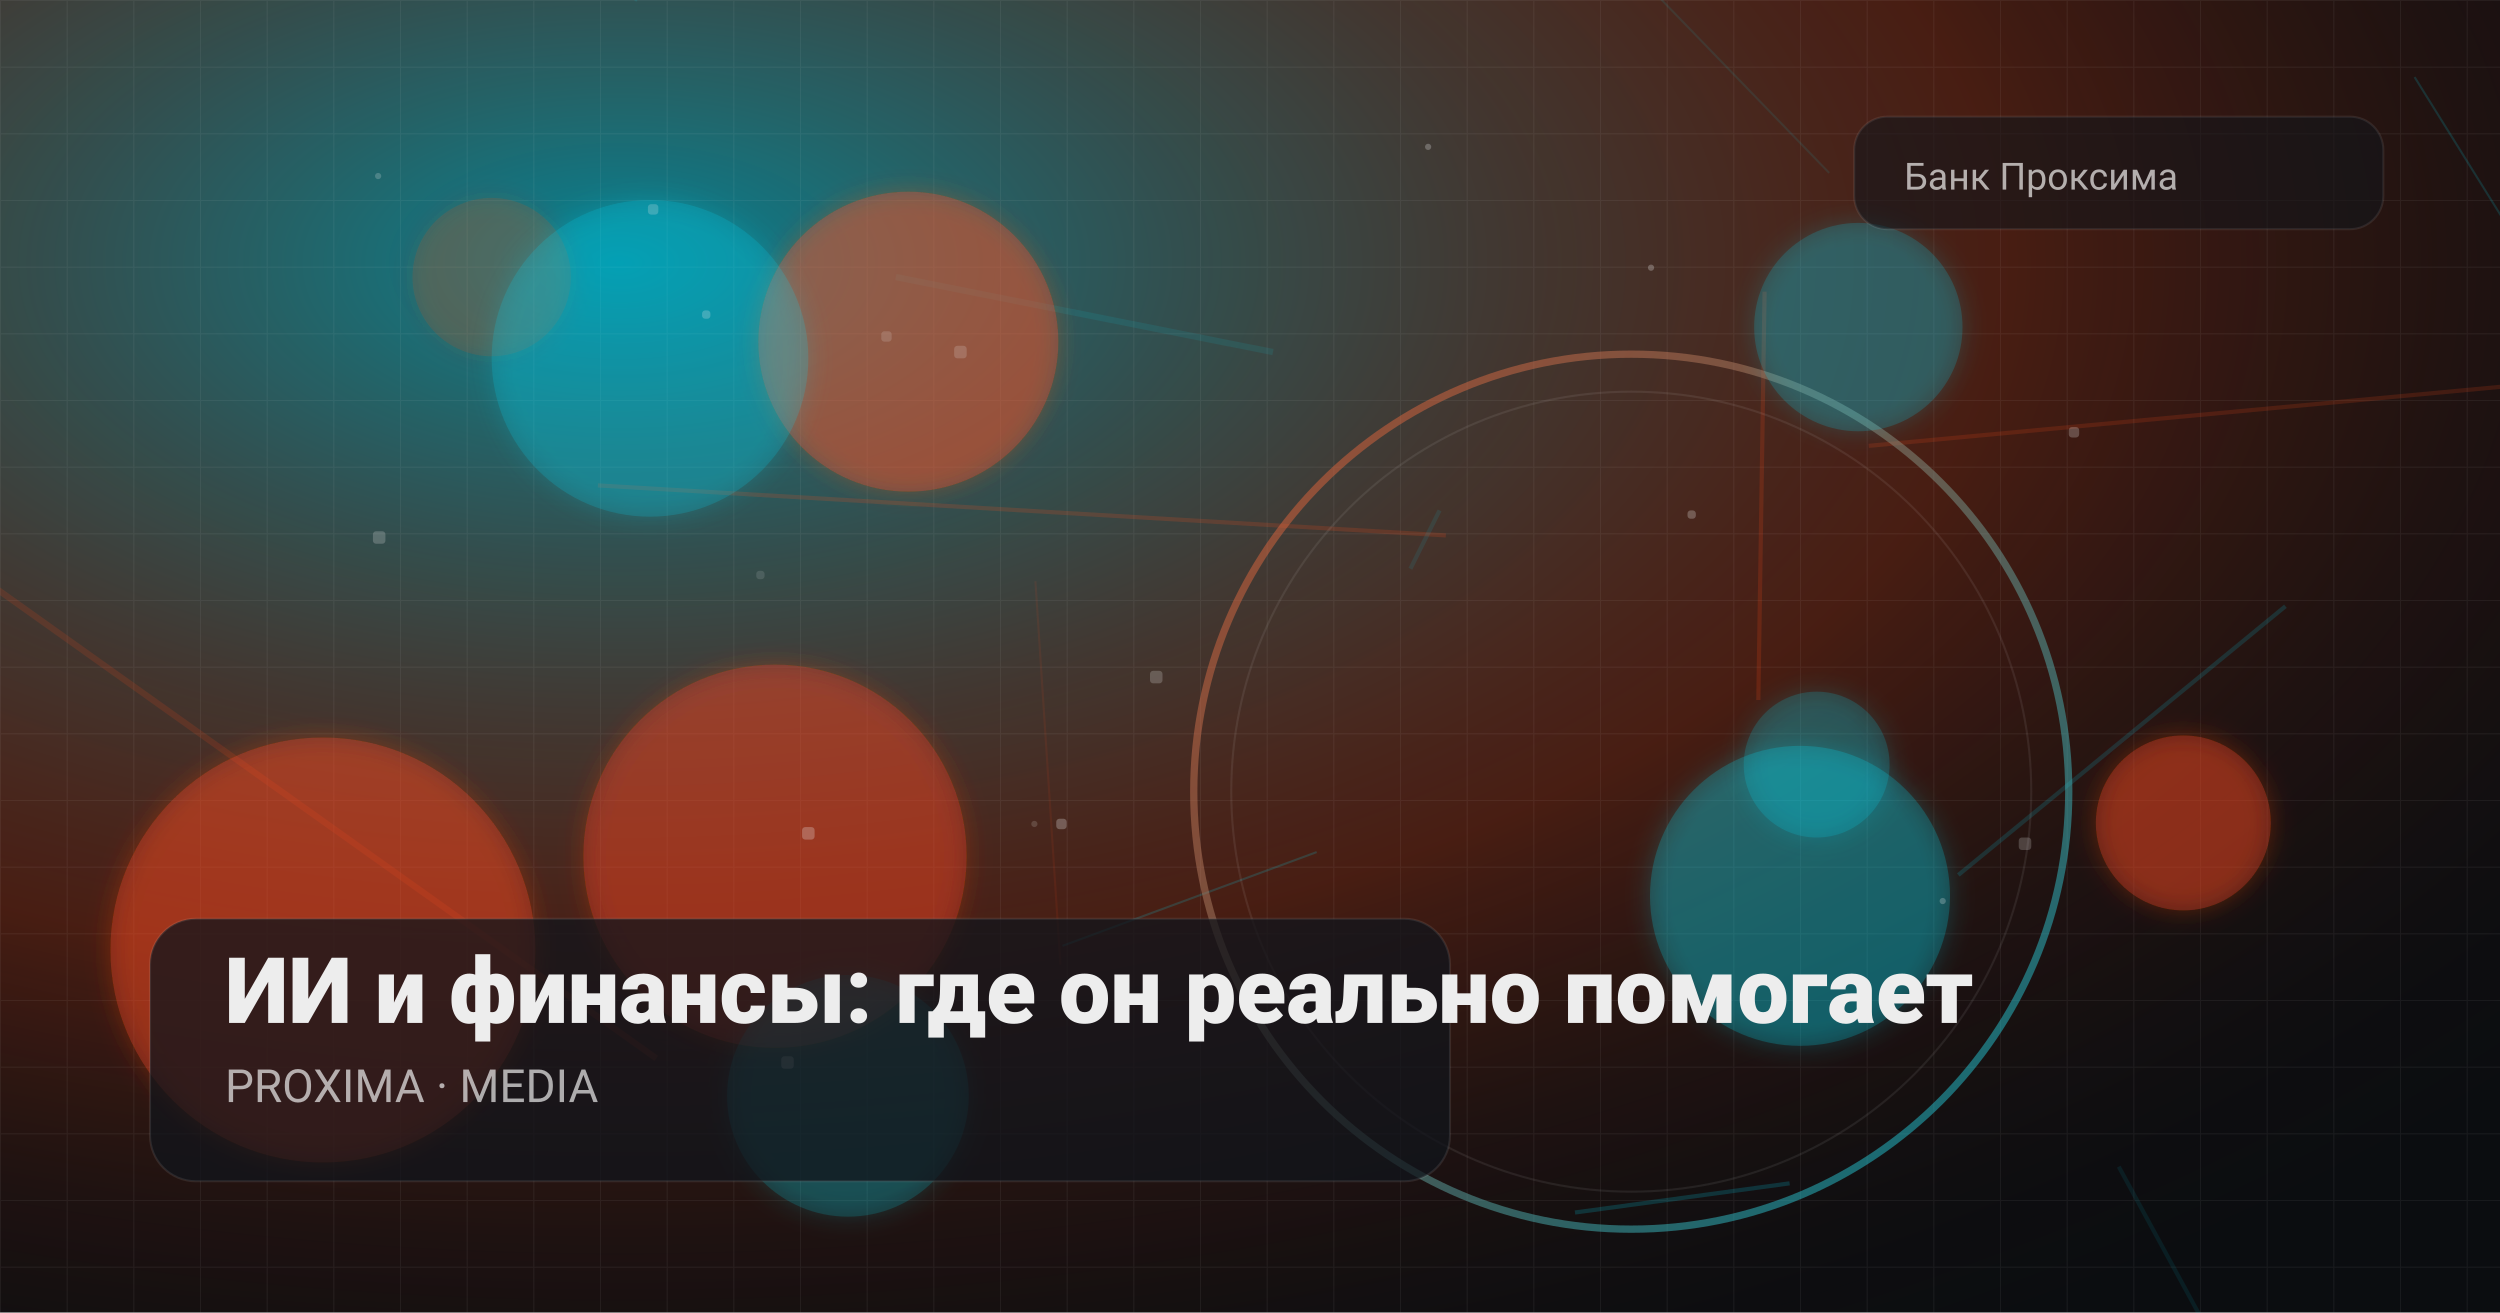
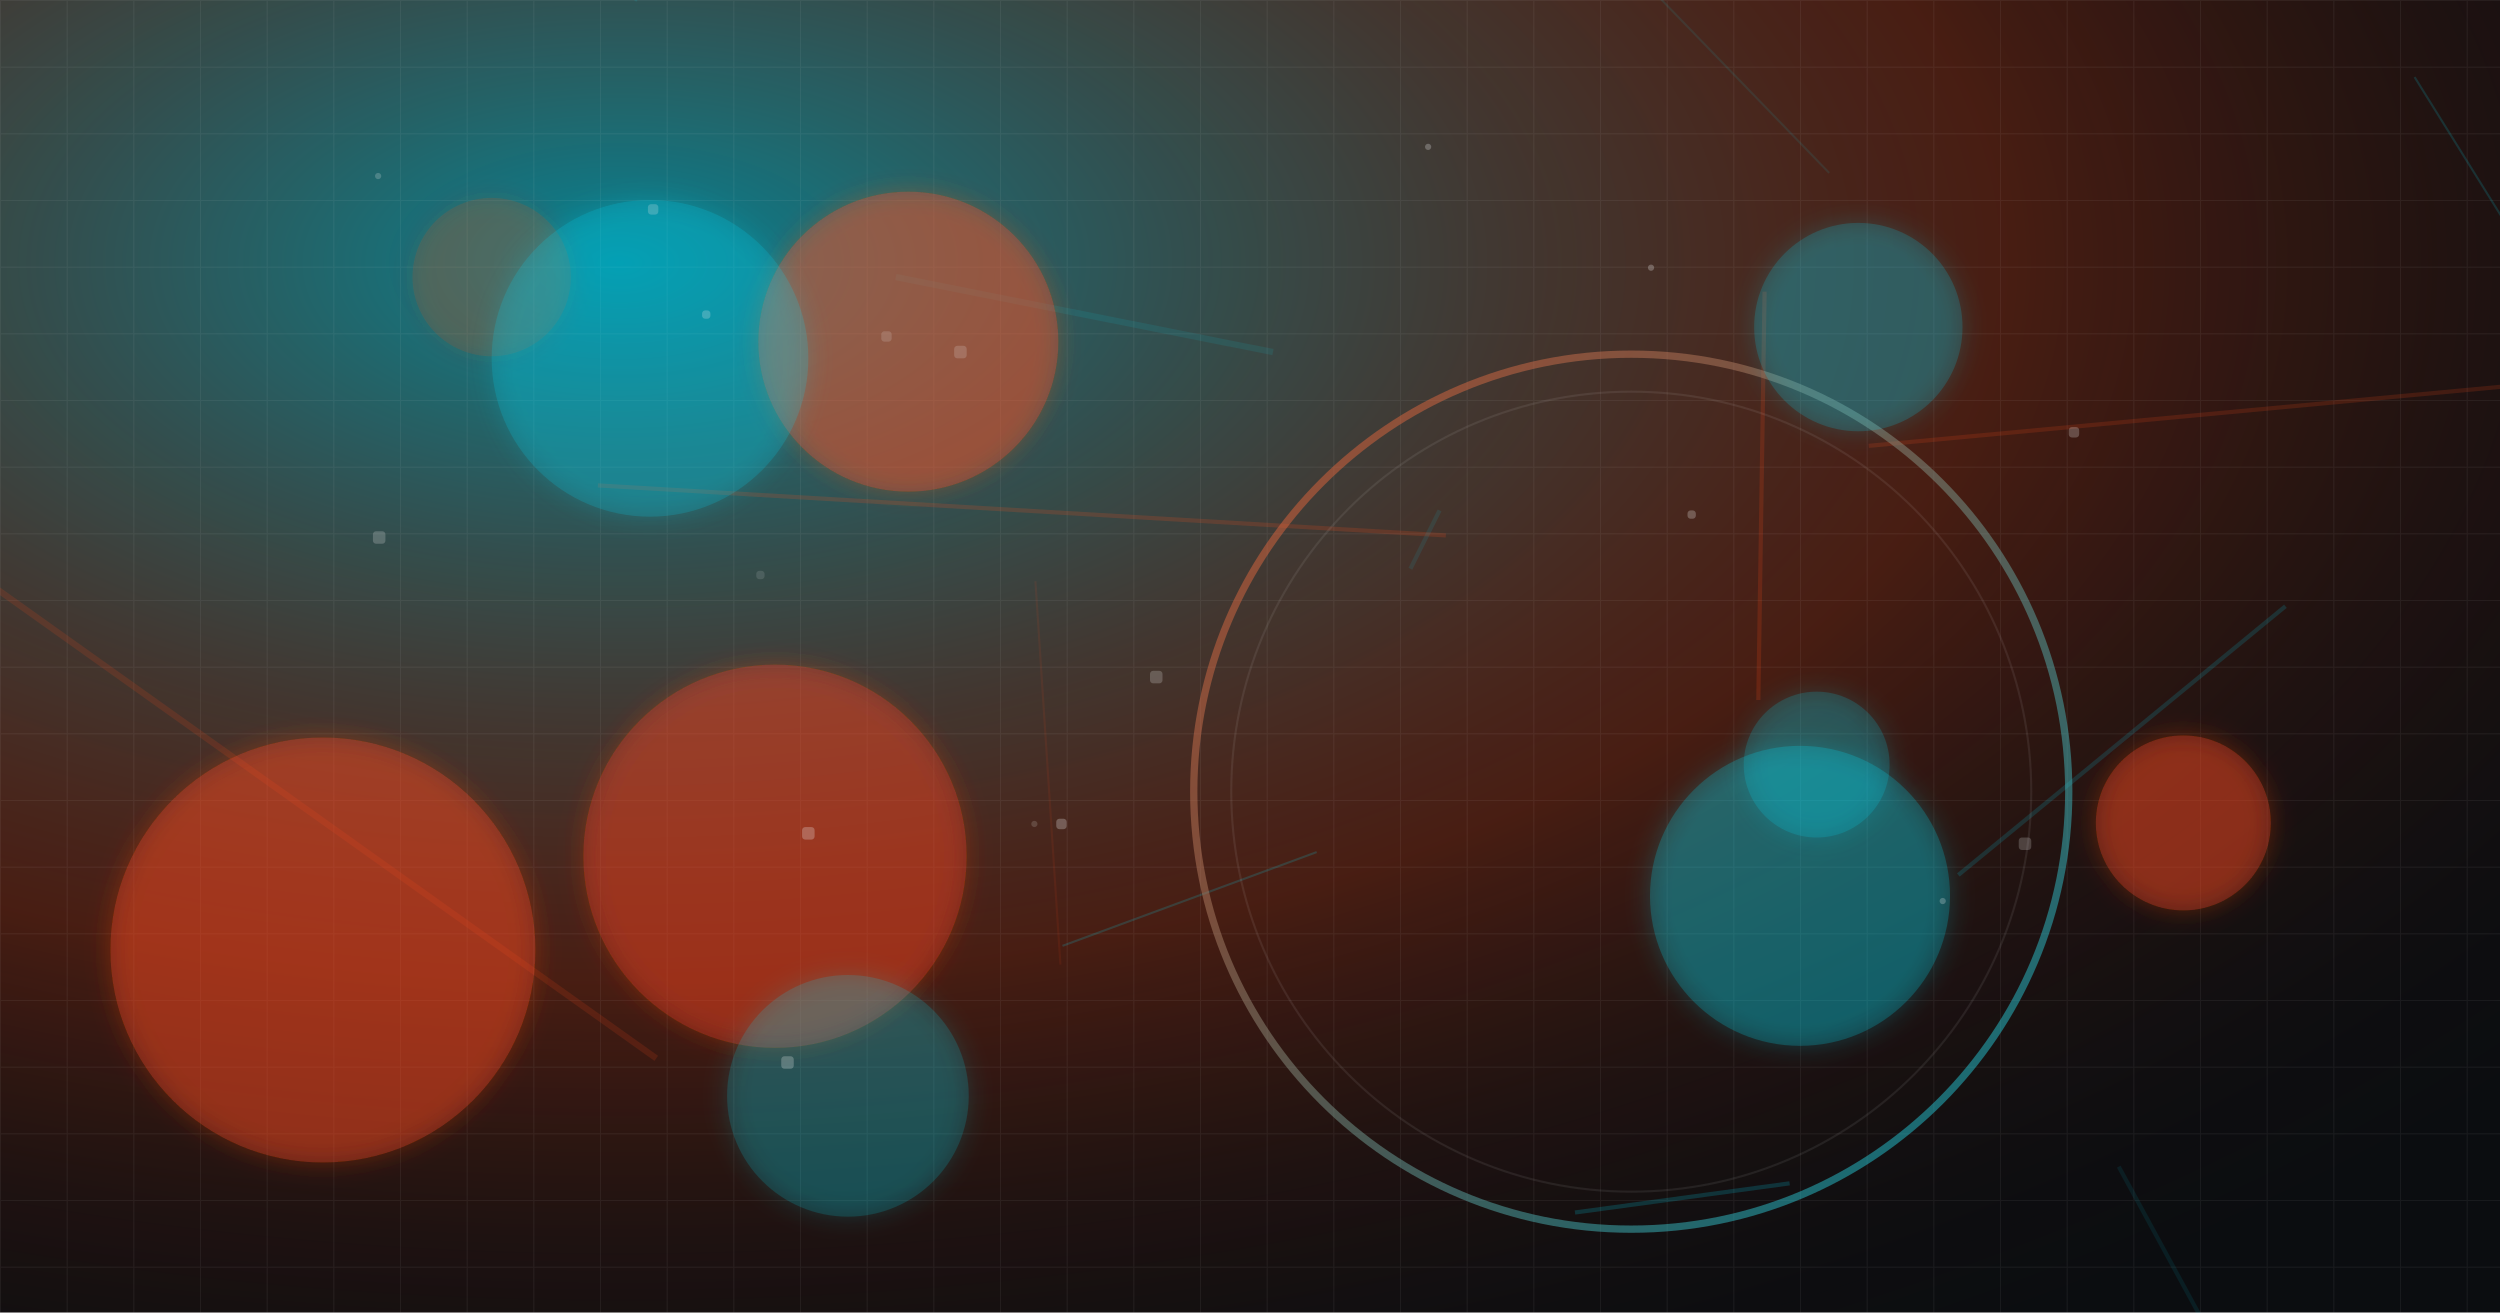
<svg xmlns="http://www.w3.org/2000/svg" width="1200" height="630" viewBox="0 0 1200 630" fill="none">
  <defs>
    <linearGradient id="g1" x1="0" y1="0" x2="1" y2="1">
      <stop offset="0" stop-color="#FF4D1A" stop-opacity="0.95" />
      <stop offset="1" stop-color="#00E5FF" stop-opacity="0.85" />
    </linearGradient>
    <radialGradient id="g2" cx="0.25" cy="0.2" r="1">
      <stop offset="0" stop-color="#00E5FF" stop-opacity="0.55" />
      <stop offset="0.55" stop-color="#FF4D1A" stop-opacity="0.25" />
      <stop offset="1" stop-color="#0B0D10" stop-opacity="0" />
    </radialGradient>
    <pattern id="grid" width="32" height="32" patternUnits="userSpaceOnUse">
      <path d="M 32 0 L 0 0 0 32" stroke="#EDEDED" stroke-opacity="0.06" stroke-width="1" />
    </pattern>
    <filter id="glow" x="-50%" y="-50%" width="200%" height="200%">
      <feGaussianBlur stdDeviation="6" result="b" />
      <feMerge>
        <feMergeNode in="b" />
        <feMergeNode in="SourceGraphic" />
      </feMerge>
    </filter>
  </defs>
  <rect width="1200" height="630" fill="#0B0D10" />
  <rect width="1200" height="630" fill="url(#g2)" />
  <rect width="1200" height="630" fill="url(#grid)" />
  <path d="M497 279 L509 463" stroke="#FF4D1A" stroke-opacity="0.087" stroke-width="1" />
  <path d="M632 409 L510 454" stroke="#00E5FF" stroke-opacity="0.164" stroke-width="1" />
  <path d="M611 169 L430 133" stroke="#00E5FF" stroke-opacity="0.089" stroke-width="3" />
  <path d="M897 214 L1293 177" stroke="#FF4D1A" stroke-opacity="0.16" stroke-width="2" />
  <path d="M1017 560 L1121 751" stroke="#00E5FF" stroke-opacity="0.081" stroke-width="2" />
  <path d="M1159 37 L1245 175" stroke="#00E5FF" stroke-opacity="0.148" stroke-width="1" />
  <path d="M694 257 L287 233" stroke="#FF4D1A" stroke-opacity="0.175" stroke-width="2" />
  <path d="M1097 291 L940 420" stroke="#00E5FF" stroke-opacity="0.143" stroke-width="2" />
  <path d="M756 582 L859 568" stroke="#00E5FF" stroke-opacity="0.173" stroke-width="2" />
  <path d="M847 140 L844 336" stroke="#FF4D1A" stroke-opacity="0.178" stroke-width="2" />
  <path d="M878 83 L756 -43" stroke="#00E5FF" stroke-opacity="0.087" stroke-width="1" />
  <path d="M306 0 L294 -8" stroke="#00E5FF" stroke-opacity="0.113" stroke-width="2" />
  <path d="M315 508 L-11 276" stroke="#FF4D1A" stroke-opacity="0.137" stroke-width="3" />
  <path d="M691 245 L677 273" stroke="#00E5FF" stroke-opacity="0.09" stroke-width="2" />
  <circle cx="783" cy="380" r="210" stroke="url(#g1)" stroke-width="3.5" stroke-opacity="0.55" />
  <circle cx="783" cy="380" r="192" stroke="#EDEDED" stroke-width="1" stroke-opacity="0.08" />
  <circle cx="372" cy="411" r="92" fill="#FF4D1A" fill-opacity="0.258" filter="url(#glow)" />
  <circle cx="864" cy="430" r="72" fill="#00E5FF" fill-opacity="0.207" filter="url(#glow)" />
  <circle cx="436" cy="164" r="72" fill="#FF4D1A" fill-opacity="0.3" filter="url(#glow)" />
  <circle cx="892" cy="157" r="50" fill="#00E5FF" fill-opacity="0.173" filter="url(#glow)" />
  <circle cx="155" cy="456" r="102" fill="#FF4D1A" fill-opacity="0.283" filter="url(#glow)" />
  <circle cx="407" cy="526" r="58" fill="#00E5FF" fill-opacity="0.154" filter="url(#glow)" />
  <circle cx="1048" cy="395" r="42" fill="#FF4D1A" fill-opacity="0.286" filter="url(#glow)" />
  <circle cx="872" cy="367" r="35" fill="#00E5FF" fill-opacity="0.164" filter="url(#glow)" />
  <circle cx="236" cy="133" r="38" fill="#FF4D1A" fill-opacity="0.131" filter="url(#glow)" />
  <circle cx="312" cy="172" r="76" fill="#00E5FF" fill-opacity="0.169" filter="url(#glow)" />
  <rect x="375" y="507" width="6" height="6" rx="1.5" fill="#EDEDED" fill-opacity="0.258" />
  <rect x="363" y="274" width="4" height="4" rx="1.5" fill="#EDEDED" fill-opacity="0.13" />
  <rect x="311" y="98" width="5" height="5" rx="1.5" fill="#EDEDED" fill-opacity="0.217" />
  <rect x="385" y="397" width="6" height="6" rx="1.5" fill="#EDEDED" fill-opacity="0.266" />
  <rect x="931" y="431" width="3" height="3" rx="1.5" fill="#EDEDED" fill-opacity="0.245" />
  <rect x="423" y="159" width="5" height="5" rx="1.5" fill="#EDEDED" fill-opacity="0.161" />
  <rect x="684" y="69" width="3" height="3" rx="1.5" fill="#EDEDED" fill-opacity="0.268" />
  <rect x="337" y="149" width="4" height="4" rx="1.5" fill="#EDEDED" fill-opacity="0.232" />
  <rect x="552" y="322" width="6" height="6" rx="1.5" fill="#EDEDED" fill-opacity="0.222" />
  <rect x="791" y="127" width="3" height="3" rx="1.5" fill="#EDEDED" fill-opacity="0.275" />
  <rect x="969" y="402" width="6" height="6" rx="1.5" fill="#EDEDED" fill-opacity="0.213" />
  <rect x="810" y="245" width="4" height="4" rx="1.5" fill="#EDEDED" fill-opacity="0.262" />
  <rect x="458" y="166" width="6" height="6" rx="1.5" fill="#EDEDED" fill-opacity="0.181" />
  <rect x="179" y="255" width="6" height="6" rx="1.5" fill="#EDEDED" fill-opacity="0.219" />
  <rect x="180" y="83" width="3" height="3" rx="1.5" fill="#EDEDED" fill-opacity="0.213" />
  <rect x="507" y="393" width="5" height="5" rx="1.5" fill="#EDEDED" fill-opacity="0.275" />
  <rect x="495" y="394" width="3" height="3" rx="1.5" fill="#EDEDED" fill-opacity="0.162" />
  <rect x="993" y="205" width="5" height="5" rx="1.5" fill="#EDEDED" fill-opacity="0.242" />
-   <g opacity="0.9">
-     <rect x="890" y="56" width="254" height="54" rx="16" fill="#11151B" fill-opacity="0.65" stroke="#EDEDED" stroke-opacity="0.10" />
-     <text x="914" y="91" fill="#EDEDED" fill-opacity="0.78" font-size="18" font-family="ui-sans-serif, system-ui, -apple-system, Segoe UI, Roboto, Arial">Банк Проксима</text>
-   </g>
-   <g>
-     <rect x="72" y="441" width="624" height="126" rx="22" fill="#11151B" fill-opacity="0.75" stroke="#EDEDED" stroke-opacity="0.10" />
-     <text x="108" y="491" fill="#EDEDED" font-size="44" font-family="ui-sans-serif, system-ui, -apple-system, Segoe UI, Roboto, Arial" font-weight="800">ИИ и финансы: где он реально помогает</text>
-     <text x="108" y="529" fill="#EDEDED" fill-opacity="0.70" font-size="22" font-family="ui-sans-serif, system-ui, -apple-system, Segoe UI, Roboto, Arial">PROXIMA · MEDIA</text>
-   </g>
</svg>
